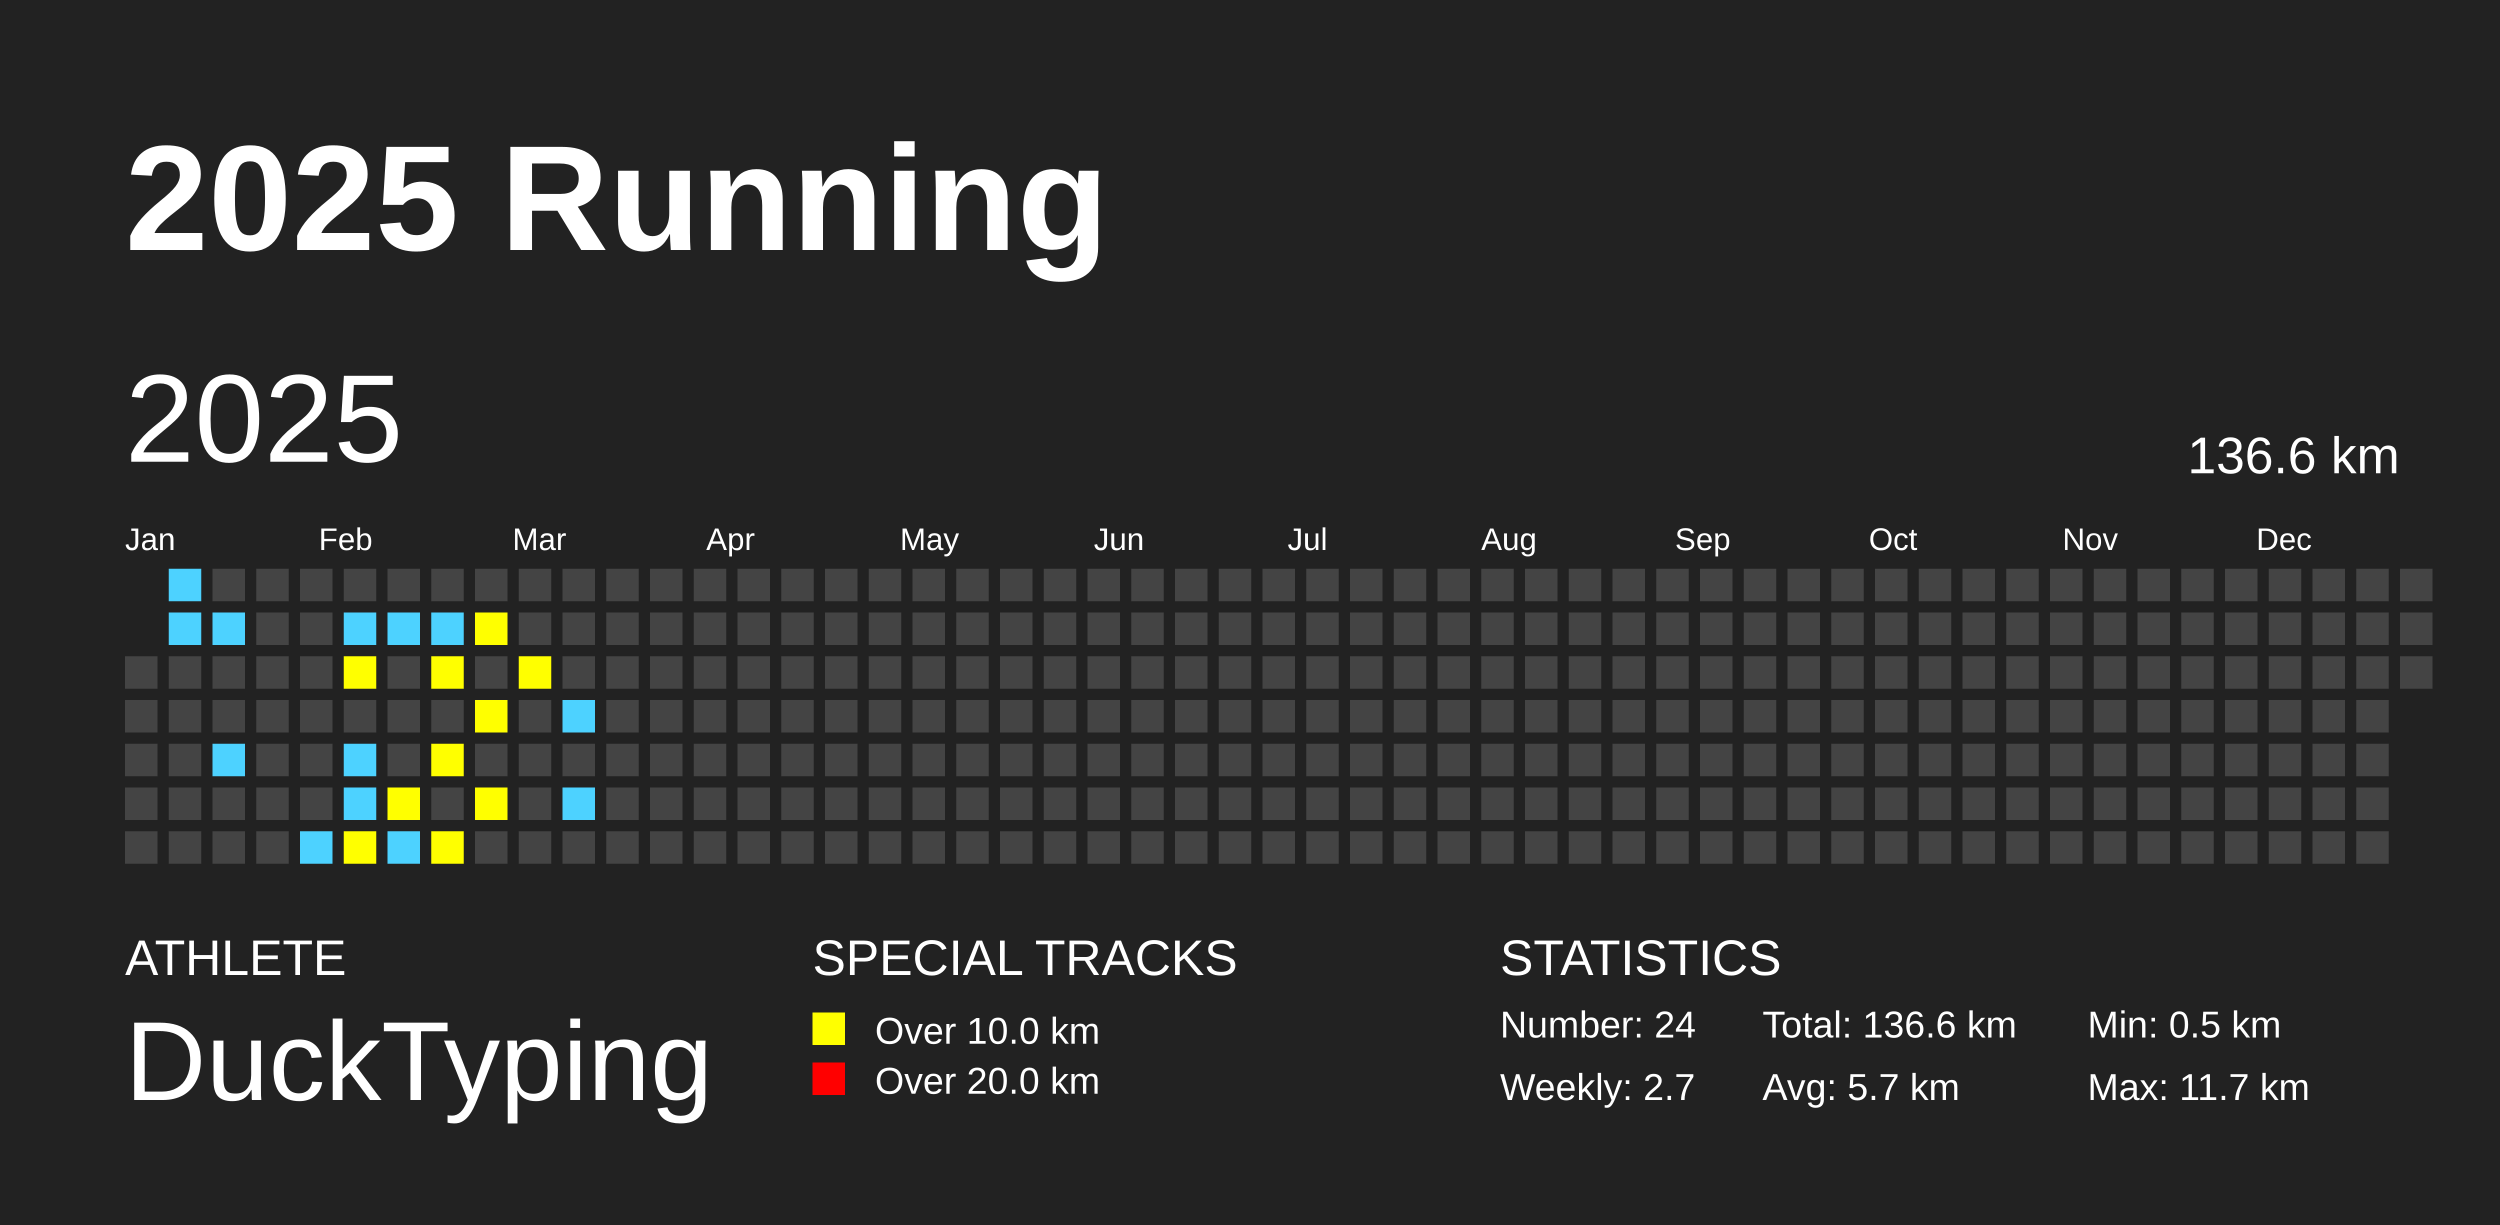
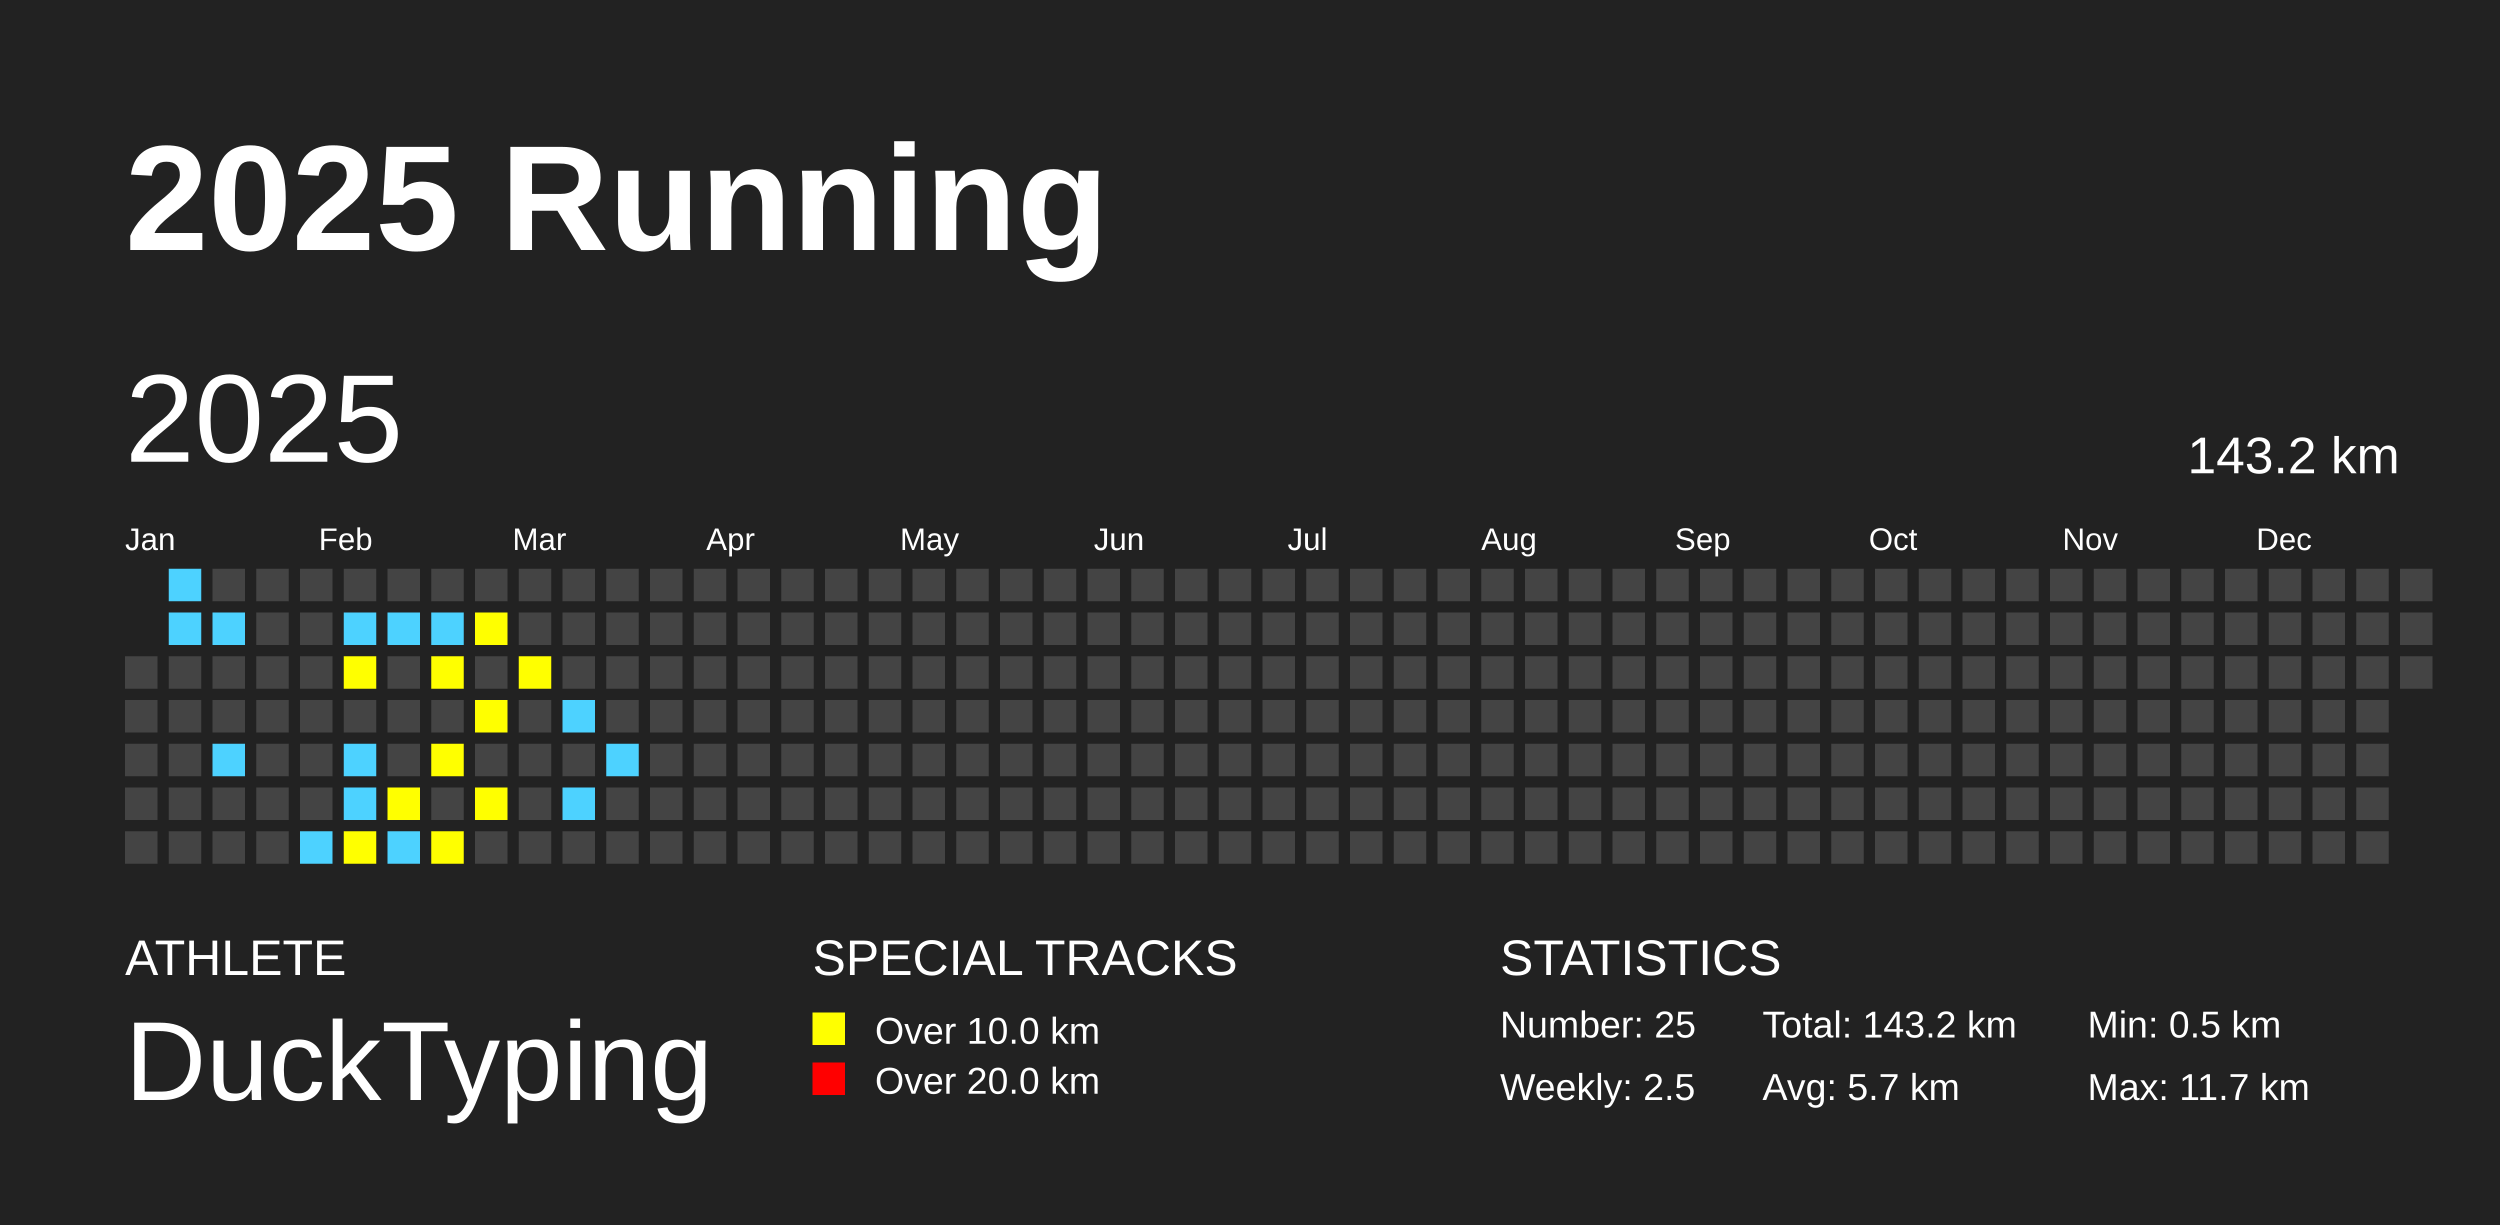
<svg xmlns="http://www.w3.org/2000/svg" baseProfile="full" height="98mm" version="1.1" viewBox="0,0,200,98" width="200mm">
  <defs />
  <rect fill="#222222" height="98" width="200" x="0" y="0" />
  <text fill="#FFFFFF" style="font-size:12px; font-family:Arial; font-weight:bold;" x="10" y="20">2025 Running</text>
  <text fill="#FFFFFF" style="font-size:4px; font-family:Arial" x="10" y="78">ATHLETE</text>
  <text fill="#FFFFFF" style="font-size:9px; font-family:Arial" x="10" y="88">DuckTyping</text>
  <text fill="#FFFFFF" style="font-size:4px; font-family:Arial" x="65" y="78">SPECIAL TRACKS</text>
  <rect fill="yellow" height="2.6" width="2.6" x="65" y="81" />
  <text fill="#FFFFFF" style="font-size:3px; font-family:Arial" x="70" y="83.5">Over 10.0 km</text>
  <rect fill="red" height="2.6" width="2.6" x="65" y="85" />
  <text fill="#FFFFFF" style="font-size:3px; font-family:Arial" x="70" y="87.5">Over 20.0 km</text>
  <text fill="#FFFFFF" style="font-size:4px; font-family:Arial" x="120" y="78">STATISTICS</text>
-   <text fill="#FFFFFF" style="font-size:3px; font-family:Arial" x="120" y="83">Number: 24</text>
-   <text fill="#FFFFFF" style="font-size:3px; font-family:Arial" x="120" y="88">Weekly: 2.7</text>
-   <text fill="#FFFFFF" style="font-size:3px; font-family:Arial" x="141" y="83">Total: 136.6 km</text>
+   <text fill="#FFFFFF" style="font-size:3px; font-family:Arial" x="120" y="83">Number: 25</text>
+   <text fill="#FFFFFF" style="font-size:3px; font-family:Arial" x="120" y="88">Weekly: 2.5</text>
+   <text fill="#FFFFFF" style="font-size:3px; font-family:Arial" x="141" y="83">Total: 143.2 km</text>
  <text fill="#FFFFFF" style="font-size:3px; font-family:Arial" x="141" y="88">Avg: 5.7 km</text>
  <text fill="#FFFFFF" style="font-size:3px; font-family:Arial" x="167" y="83">Min: 0.5 km</text>
  <text fill="#FFFFFF" style="font-size:3px; font-family:Arial" x="167" y="88">Max: 11.7 km</text>
  <text dominant-baseline="hanging" fill="#FFFFFF" style="font-size:10.0px; font-family:Arial;" x="10" y="30">2025</text>
-   <text dominant-baseline="hanging" fill="#FFFFFF" style="font-size:4.125px; font-family:Arial;" x="175" y="35">136.6 km</text>
+   <text dominant-baseline="hanging" fill="#FFFFFF" style="font-size:4.125px; font-family:Arial;" x="175" y="35">143.2 km</text>
  <text fill="#FFFFFF" style="font-size:2.5px; font-family:Arial" x="10.0" y="44">Jan</text>
  <text fill="#FFFFFF" style="font-size:2.5px; font-family:Arial" x="25.5" y="44">Feb</text>
  <text fill="#FFFFFF" style="font-size:2.5px; font-family:Arial" x="41.0" y="44">Mar</text>
  <text fill="#FFFFFF" style="font-size:2.5px; font-family:Arial" x="56.5" y="44">Apr</text>
  <text fill="#FFFFFF" style="font-size:2.5px; font-family:Arial" x="72.0" y="44">May</text>
  <text fill="#FFFFFF" style="font-size:2.5px; font-family:Arial" x="87.5" y="44">Jun</text>
  <text fill="#FFFFFF" style="font-size:2.5px; font-family:Arial" x="103.0" y="44">Jul</text>
  <text fill="#FFFFFF" style="font-size:2.5px; font-family:Arial" x="118.5" y="44">Aug</text>
  <text fill="#FFFFFF" style="font-size:2.5px; font-family:Arial" x="134.0" y="44">Sep</text>
  <text fill="#FFFFFF" style="font-size:2.5px; font-family:Arial" x="149.5" y="44">Oct</text>
  <text fill="#FFFFFF" style="font-size:2.5px; font-family:Arial" x="165.0" y="44">Nov</text>
  <text fill="#FFFFFF" style="font-size:2.5px; font-family:Arial" x="180.5" y="44">Dec</text>
  <rect fill="#444444" height="2.6" width="2.6" x="10.0" y="52.5" />
  <rect fill="#444444" height="2.6" width="2.6" x="10.0" y="56.0" />
  <rect fill="#444444" height="2.6" width="2.6" x="10.0" y="59.5" />
  <rect fill="#444444" height="2.6" width="2.6" x="10.0" y="63.0" />
  <rect fill="#444444" height="2.6" width="2.6" x="10.0" y="66.5" />
  <rect fill="#4DD2FF" height="2.6" width="2.6" x="13.5" y="45.5" />
  <rect fill="#4DD2FF" height="2.6" width="2.6" x="13.5" y="49.0" />
  <rect fill="#444444" height="2.6" width="2.6" x="13.5" y="52.5" />
  <rect fill="#444444" height="2.6" width="2.6" x="13.5" y="56.0" />
  <rect fill="#444444" height="2.6" width="2.6" x="13.5" y="59.5" />
  <rect fill="#444444" height="2.6" width="2.6" x="13.5" y="63.0" />
  <rect fill="#444444" height="2.6" width="2.6" x="13.5" y="66.5" />
  <rect fill="#444444" height="2.6" width="2.6" x="17.0" y="45.5" />
  <rect fill="#4DD2FF" height="2.6" width="2.6" x="17.0" y="49.0" />
  <rect fill="#444444" height="2.6" width="2.6" x="17.0" y="52.5" />
  <rect fill="#444444" height="2.6" width="2.6" x="17.0" y="56.0" />
  <rect fill="#4DD2FF" height="2.6" width="2.6" x="17.0" y="59.5" />
  <rect fill="#444444" height="2.6" width="2.6" x="17.0" y="63.0" />
  <rect fill="#444444" height="2.6" width="2.6" x="17.0" y="66.5" />
  <rect fill="#444444" height="2.6" width="2.6" x="20.5" y="45.5" />
  <rect fill="#444444" height="2.6" width="2.6" x="20.5" y="49.0" />
  <rect fill="#444444" height="2.6" width="2.6" x="20.5" y="52.5" />
  <rect fill="#444444" height="2.6" width="2.6" x="20.5" y="56.0" />
  <rect fill="#444444" height="2.6" width="2.6" x="20.5" y="59.5" />
  <rect fill="#444444" height="2.6" width="2.6" x="20.5" y="63.0" />
  <rect fill="#444444" height="2.6" width="2.6" x="20.5" y="66.5" />
  <rect fill="#444444" height="2.6" width="2.6" x="24.0" y="45.5" />
  <rect fill="#444444" height="2.6" width="2.6" x="24.0" y="49.0" />
  <rect fill="#444444" height="2.6" width="2.6" x="24.0" y="52.5" />
  <rect fill="#444444" height="2.6" width="2.6" x="24.0" y="56.0" />
  <rect fill="#444444" height="2.6" width="2.6" x="24.0" y="59.5" />
  <rect fill="#444444" height="2.6" width="2.6" x="24.0" y="63.0" />
  <rect fill="#4DD2FF" height="2.6" width="2.6" x="24.0" y="66.5" />
  <rect fill="#444444" height="2.6" width="2.6" x="27.5" y="45.5" />
  <rect fill="#4DD2FF" height="2.6" width="2.6" x="27.5" y="49.0" />
  <rect fill="yellow" height="2.6" width="2.6" x="27.5" y="52.5" />
  <rect fill="#444444" height="2.6" width="2.6" x="27.5" y="56.0" />
  <rect fill="#4DD2FF" height="2.6" width="2.6" x="27.5" y="59.5" />
  <rect fill="#4DD2FF" height="2.6" width="2.6" x="27.5" y="63.0" />
  <rect fill="yellow" height="2.6" width="2.6" x="27.5" y="66.5" />
  <rect fill="#444444" height="2.6" width="2.6" x="31.0" y="45.5" />
  <rect fill="#4DD2FF" height="2.6" width="2.6" x="31.0" y="49.0" />
  <rect fill="#444444" height="2.6" width="2.6" x="31.0" y="52.5" />
  <rect fill="#444444" height="2.6" width="2.6" x="31.0" y="56.0" />
  <rect fill="#444444" height="2.6" width="2.6" x="31.0" y="59.5" />
  <rect fill="yellow" height="2.6" width="2.6" x="31.0" y="63.0" />
  <rect fill="#4DD2FF" height="2.6" width="2.6" x="31.0" y="66.5" />
  <rect fill="#444444" height="2.6" width="2.6" x="34.5" y="45.5" />
  <rect fill="#4DD2FF" height="2.6" width="2.6" x="34.5" y="49.0" />
  <rect fill="yellow" height="2.6" width="2.6" x="34.5" y="52.5" />
  <rect fill="#444444" height="2.6" width="2.6" x="34.5" y="56.0" />
  <rect fill="yellow" height="2.6" width="2.6" x="34.5" y="59.5" />
  <rect fill="#444444" height="2.6" width="2.6" x="34.5" y="63.0" />
  <rect fill="yellow" height="2.6" width="2.6" x="34.5" y="66.5" />
  <rect fill="#444444" height="2.6" width="2.6" x="38.0" y="45.5" />
  <rect fill="yellow" height="2.6" width="2.6" x="38.0" y="49.0" />
  <rect fill="#444444" height="2.6" width="2.6" x="38.0" y="52.5" />
  <rect fill="yellow" height="2.6" width="2.6" x="38.0" y="56.0" />
  <rect fill="#444444" height="2.6" width="2.6" x="38.0" y="59.5" />
  <rect fill="yellow" height="2.6" width="2.6" x="38.0" y="63.0" />
  <rect fill="#444444" height="2.6" width="2.6" x="38.0" y="66.5" />
  <rect fill="#444444" height="2.6" width="2.6" x="41.5" y="45.5" />
  <rect fill="#444444" height="2.6" width="2.6" x="41.5" y="49.0" />
  <rect fill="yellow" height="2.6" width="2.6" x="41.5" y="52.5" />
  <rect fill="#444444" height="2.6" width="2.6" x="41.5" y="56.0" />
  <rect fill="#444444" height="2.6" width="2.6" x="41.5" y="59.5" />
  <rect fill="#444444" height="2.6" width="2.6" x="41.5" y="63.0" />
  <rect fill="#444444" height="2.6" width="2.6" x="41.5" y="66.5" />
  <rect fill="#444444" height="2.6" width="2.6" x="45.0" y="45.5" />
  <rect fill="#444444" height="2.6" width="2.6" x="45.0" y="49.0" />
  <rect fill="#444444" height="2.6" width="2.6" x="45.0" y="52.5" />
  <rect fill="#4DD2FF" height="2.6" width="2.6" x="45.0" y="56.0" />
  <rect fill="#444444" height="2.6" width="2.6" x="45.0" y="59.5" />
  <rect fill="#4DD2FF" height="2.6" width="2.6" x="45.0" y="63.0" />
  <rect fill="#444444" height="2.6" width="2.6" x="45.0" y="66.5" />
  <rect fill="#444444" height="2.6" width="2.6" x="48.5" y="45.5" />
  <rect fill="#444444" height="2.6" width="2.6" x="48.5" y="49.0" />
  <rect fill="#444444" height="2.6" width="2.6" x="48.5" y="52.5" />
  <rect fill="#444444" height="2.6" width="2.6" x="48.5" y="56.0" />
-   <rect fill="#444444" height="2.6" width="2.6" x="48.5" y="59.5" />
+   <rect fill="#4DD2FF" height="2.6" width="2.6" x="48.5" y="59.5" />
  <rect fill="#444444" height="2.6" width="2.6" x="48.5" y="63.0" />
  <rect fill="#444444" height="2.6" width="2.6" x="48.5" y="66.5" />
  <rect fill="#444444" height="2.6" width="2.6" x="52.0" y="45.5" />
  <rect fill="#444444" height="2.6" width="2.6" x="52.0" y="49.0" />
  <rect fill="#444444" height="2.6" width="2.6" x="52.0" y="52.5" />
  <rect fill="#444444" height="2.6" width="2.6" x="52.0" y="56.0" />
  <rect fill="#444444" height="2.6" width="2.6" x="52.0" y="59.5" />
  <rect fill="#444444" height="2.6" width="2.6" x="52.0" y="63.0" />
  <rect fill="#444444" height="2.6" width="2.6" x="52.0" y="66.5" />
  <rect fill="#444444" height="2.6" width="2.6" x="55.5" y="45.5" />
  <rect fill="#444444" height="2.6" width="2.6" x="55.5" y="49.0" />
  <rect fill="#444444" height="2.6" width="2.6" x="55.5" y="52.5" />
  <rect fill="#444444" height="2.6" width="2.6" x="55.5" y="56.0" />
  <rect fill="#444444" height="2.6" width="2.6" x="55.5" y="59.5" />
  <rect fill="#444444" height="2.6" width="2.6" x="55.5" y="63.0" />
  <rect fill="#444444" height="2.6" width="2.6" x="55.5" y="66.5" />
  <rect fill="#444444" height="2.6" width="2.6" x="59.0" y="45.5" />
  <rect fill="#444444" height="2.6" width="2.6" x="59.0" y="49.0" />
  <rect fill="#444444" height="2.6" width="2.6" x="59.0" y="52.5" />
  <rect fill="#444444" height="2.6" width="2.6" x="59.0" y="56.0" />
  <rect fill="#444444" height="2.6" width="2.6" x="59.0" y="59.5" />
  <rect fill="#444444" height="2.6" width="2.6" x="59.0" y="63.0" />
  <rect fill="#444444" height="2.6" width="2.6" x="59.0" y="66.5" />
  <rect fill="#444444" height="2.6" width="2.6" x="62.5" y="45.5" />
  <rect fill="#444444" height="2.6" width="2.6" x="62.5" y="49.0" />
  <rect fill="#444444" height="2.6" width="2.6" x="62.5" y="52.5" />
  <rect fill="#444444" height="2.6" width="2.6" x="62.5" y="56.0" />
  <rect fill="#444444" height="2.6" width="2.6" x="62.5" y="59.5" />
  <rect fill="#444444" height="2.6" width="2.6" x="62.5" y="63.0" />
  <rect fill="#444444" height="2.6" width="2.6" x="62.5" y="66.5" />
  <rect fill="#444444" height="2.6" width="2.6" x="66.0" y="45.5" />
  <rect fill="#444444" height="2.6" width="2.6" x="66.0" y="49.0" />
  <rect fill="#444444" height="2.6" width="2.6" x="66.0" y="52.5" />
  <rect fill="#444444" height="2.6" width="2.6" x="66.0" y="56.0" />
  <rect fill="#444444" height="2.6" width="2.6" x="66.0" y="59.5" />
  <rect fill="#444444" height="2.6" width="2.6" x="66.0" y="63.0" />
  <rect fill="#444444" height="2.6" width="2.6" x="66.0" y="66.5" />
  <rect fill="#444444" height="2.6" width="2.6" x="69.5" y="45.5" />
  <rect fill="#444444" height="2.6" width="2.6" x="69.5" y="49.0" />
  <rect fill="#444444" height="2.6" width="2.6" x="69.5" y="52.5" />
  <rect fill="#444444" height="2.6" width="2.6" x="69.5" y="56.0" />
  <rect fill="#444444" height="2.6" width="2.6" x="69.5" y="59.5" />
  <rect fill="#444444" height="2.6" width="2.6" x="69.5" y="63.0" />
  <rect fill="#444444" height="2.6" width="2.6" x="69.5" y="66.5" />
  <rect fill="#444444" height="2.6" width="2.6" x="73.0" y="45.5" />
  <rect fill="#444444" height="2.6" width="2.6" x="73.0" y="49.0" />
  <rect fill="#444444" height="2.6" width="2.6" x="73.0" y="52.5" />
  <rect fill="#444444" height="2.6" width="2.6" x="73.0" y="56.0" />
  <rect fill="#444444" height="2.6" width="2.6" x="73.0" y="59.5" />
  <rect fill="#444444" height="2.6" width="2.6" x="73.0" y="63.0" />
  <rect fill="#444444" height="2.6" width="2.6" x="73.0" y="66.5" />
  <rect fill="#444444" height="2.6" width="2.6" x="76.5" y="45.5" />
  <rect fill="#444444" height="2.6" width="2.6" x="76.5" y="49.0" />
  <rect fill="#444444" height="2.6" width="2.6" x="76.5" y="52.5" />
  <rect fill="#444444" height="2.6" width="2.6" x="76.5" y="56.0" />
  <rect fill="#444444" height="2.6" width="2.6" x="76.5" y="59.5" />
  <rect fill="#444444" height="2.6" width="2.6" x="76.5" y="63.0" />
  <rect fill="#444444" height="2.6" width="2.6" x="76.5" y="66.5" />
  <rect fill="#444444" height="2.6" width="2.6" x="80.0" y="45.5" />
  <rect fill="#444444" height="2.6" width="2.6" x="80.0" y="49.0" />
  <rect fill="#444444" height="2.6" width="2.6" x="80.0" y="52.5" />
  <rect fill="#444444" height="2.6" width="2.6" x="80.0" y="56.0" />
  <rect fill="#444444" height="2.6" width="2.6" x="80.0" y="59.5" />
  <rect fill="#444444" height="2.6" width="2.6" x="80.0" y="63.0" />
  <rect fill="#444444" height="2.6" width="2.6" x="80.0" y="66.5" />
  <rect fill="#444444" height="2.6" width="2.6" x="83.5" y="45.5" />
  <rect fill="#444444" height="2.6" width="2.6" x="83.5" y="49.0" />
  <rect fill="#444444" height="2.6" width="2.6" x="83.5" y="52.5" />
  <rect fill="#444444" height="2.6" width="2.6" x="83.5" y="56.0" />
  <rect fill="#444444" height="2.6" width="2.6" x="83.5" y="59.5" />
  <rect fill="#444444" height="2.6" width="2.6" x="83.5" y="63.0" />
  <rect fill="#444444" height="2.6" width="2.6" x="83.5" y="66.5" />
  <rect fill="#444444" height="2.6" width="2.6" x="87.0" y="45.5" />
  <rect fill="#444444" height="2.6" width="2.6" x="87.0" y="49.0" />
  <rect fill="#444444" height="2.6" width="2.6" x="87.0" y="52.5" />
  <rect fill="#444444" height="2.6" width="2.6" x="87.0" y="56.0" />
  <rect fill="#444444" height="2.6" width="2.6" x="87.0" y="59.5" />
  <rect fill="#444444" height="2.6" width="2.6" x="87.0" y="63.0" />
  <rect fill="#444444" height="2.6" width="2.6" x="87.0" y="66.5" />
  <rect fill="#444444" height="2.6" width="2.6" x="90.5" y="45.5" />
  <rect fill="#444444" height="2.6" width="2.6" x="90.5" y="49.0" />
  <rect fill="#444444" height="2.6" width="2.6" x="90.5" y="52.5" />
  <rect fill="#444444" height="2.6" width="2.6" x="90.5" y="56.0" />
  <rect fill="#444444" height="2.6" width="2.6" x="90.5" y="59.5" />
  <rect fill="#444444" height="2.6" width="2.6" x="90.5" y="63.0" />
  <rect fill="#444444" height="2.6" width="2.6" x="90.5" y="66.5" />
  <rect fill="#444444" height="2.6" width="2.6" x="94.0" y="45.5" />
  <rect fill="#444444" height="2.6" width="2.6" x="94.0" y="49.0" />
  <rect fill="#444444" height="2.6" width="2.6" x="94.0" y="52.5" />
  <rect fill="#444444" height="2.6" width="2.6" x="94.0" y="56.0" />
  <rect fill="#444444" height="2.6" width="2.6" x="94.0" y="59.5" />
  <rect fill="#444444" height="2.6" width="2.6" x="94.0" y="63.0" />
  <rect fill="#444444" height="2.6" width="2.6" x="94.0" y="66.5" />
  <rect fill="#444444" height="2.6" width="2.6" x="97.5" y="45.5" />
  <rect fill="#444444" height="2.6" width="2.6" x="97.5" y="49.0" />
  <rect fill="#444444" height="2.6" width="2.6" x="97.5" y="52.5" />
  <rect fill="#444444" height="2.6" width="2.6" x="97.5" y="56.0" />
  <rect fill="#444444" height="2.6" width="2.6" x="97.5" y="59.5" />
  <rect fill="#444444" height="2.6" width="2.6" x="97.5" y="63.0" />
  <rect fill="#444444" height="2.6" width="2.6" x="97.5" y="66.5" />
  <rect fill="#444444" height="2.6" width="2.6" x="101.0" y="45.5" />
  <rect fill="#444444" height="2.6" width="2.6" x="101.0" y="49.0" />
  <rect fill="#444444" height="2.6" width="2.6" x="101.0" y="52.5" />
  <rect fill="#444444" height="2.6" width="2.6" x="101.0" y="56.0" />
  <rect fill="#444444" height="2.6" width="2.6" x="101.0" y="59.5" />
  <rect fill="#444444" height="2.6" width="2.6" x="101.0" y="63.0" />
  <rect fill="#444444" height="2.6" width="2.6" x="101.0" y="66.5" />
  <rect fill="#444444" height="2.6" width="2.6" x="104.5" y="45.5" />
  <rect fill="#444444" height="2.6" width="2.6" x="104.5" y="49.0" />
  <rect fill="#444444" height="2.6" width="2.6" x="104.5" y="52.5" />
  <rect fill="#444444" height="2.6" width="2.6" x="104.5" y="56.0" />
  <rect fill="#444444" height="2.6" width="2.6" x="104.5" y="59.5" />
  <rect fill="#444444" height="2.6" width="2.6" x="104.5" y="63.0" />
  <rect fill="#444444" height="2.6" width="2.6" x="104.5" y="66.5" />
  <rect fill="#444444" height="2.6" width="2.6" x="108.0" y="45.5" />
  <rect fill="#444444" height="2.6" width="2.6" x="108.0" y="49.0" />
  <rect fill="#444444" height="2.6" width="2.6" x="108.0" y="52.5" />
  <rect fill="#444444" height="2.6" width="2.6" x="108.0" y="56.0" />
  <rect fill="#444444" height="2.6" width="2.6" x="108.0" y="59.5" />
  <rect fill="#444444" height="2.6" width="2.6" x="108.0" y="63.0" />
  <rect fill="#444444" height="2.6" width="2.6" x="108.0" y="66.5" />
  <rect fill="#444444" height="2.6" width="2.6" x="111.5" y="45.5" />
  <rect fill="#444444" height="2.6" width="2.6" x="111.5" y="49.0" />
  <rect fill="#444444" height="2.6" width="2.6" x="111.5" y="52.5" />
  <rect fill="#444444" height="2.6" width="2.6" x="111.5" y="56.0" />
  <rect fill="#444444" height="2.6" width="2.6" x="111.5" y="59.5" />
  <rect fill="#444444" height="2.6" width="2.6" x="111.5" y="63.0" />
  <rect fill="#444444" height="2.6" width="2.6" x="111.5" y="66.5" />
  <rect fill="#444444" height="2.6" width="2.6" x="115.0" y="45.5" />
  <rect fill="#444444" height="2.6" width="2.6" x="115.0" y="49.0" />
  <rect fill="#444444" height="2.6" width="2.6" x="115.0" y="52.5" />
  <rect fill="#444444" height="2.6" width="2.6" x="115.0" y="56.0" />
  <rect fill="#444444" height="2.6" width="2.6" x="115.0" y="59.5" />
  <rect fill="#444444" height="2.6" width="2.6" x="115.0" y="63.0" />
  <rect fill="#444444" height="2.6" width="2.6" x="115.0" y="66.5" />
  <rect fill="#444444" height="2.6" width="2.6" x="118.5" y="45.5" />
  <rect fill="#444444" height="2.6" width="2.6" x="118.5" y="49.0" />
  <rect fill="#444444" height="2.6" width="2.6" x="118.5" y="52.5" />
  <rect fill="#444444" height="2.6" width="2.6" x="118.5" y="56.0" />
  <rect fill="#444444" height="2.6" width="2.6" x="118.5" y="59.5" />
  <rect fill="#444444" height="2.6" width="2.6" x="118.5" y="63.0" />
  <rect fill="#444444" height="2.6" width="2.6" x="118.5" y="66.5" />
  <rect fill="#444444" height="2.6" width="2.6" x="122.0" y="45.5" />
  <rect fill="#444444" height="2.6" width="2.6" x="122.0" y="49.0" />
  <rect fill="#444444" height="2.6" width="2.6" x="122.0" y="52.5" />
  <rect fill="#444444" height="2.6" width="2.6" x="122.0" y="56.0" />
  <rect fill="#444444" height="2.6" width="2.6" x="122.0" y="59.5" />
  <rect fill="#444444" height="2.6" width="2.6" x="122.0" y="63.0" />
  <rect fill="#444444" height="2.6" width="2.6" x="122.0" y="66.5" />
  <rect fill="#444444" height="2.6" width="2.6" x="125.5" y="45.5" />
  <rect fill="#444444" height="2.6" width="2.6" x="125.5" y="49.0" />
  <rect fill="#444444" height="2.6" width="2.6" x="125.5" y="52.5" />
  <rect fill="#444444" height="2.6" width="2.6" x="125.5" y="56.0" />
  <rect fill="#444444" height="2.6" width="2.6" x="125.5" y="59.5" />
  <rect fill="#444444" height="2.6" width="2.6" x="125.5" y="63.0" />
  <rect fill="#444444" height="2.6" width="2.6" x="125.5" y="66.5" />
  <rect fill="#444444" height="2.6" width="2.6" x="129.0" y="45.5" />
  <rect fill="#444444" height="2.6" width="2.6" x="129.0" y="49.0" />
  <rect fill="#444444" height="2.6" width="2.6" x="129.0" y="52.5" />
  <rect fill="#444444" height="2.6" width="2.6" x="129.0" y="56.0" />
  <rect fill="#444444" height="2.6" width="2.6" x="129.0" y="59.5" />
  <rect fill="#444444" height="2.6" width="2.6" x="129.0" y="63.0" />
  <rect fill="#444444" height="2.6" width="2.6" x="129.0" y="66.5" />
  <rect fill="#444444" height="2.6" width="2.6" x="132.5" y="45.5" />
  <rect fill="#444444" height="2.6" width="2.6" x="132.5" y="49.0" />
  <rect fill="#444444" height="2.6" width="2.6" x="132.5" y="52.5" />
  <rect fill="#444444" height="2.6" width="2.6" x="132.5" y="56.0" />
  <rect fill="#444444" height="2.6" width="2.6" x="132.5" y="59.5" />
  <rect fill="#444444" height="2.6" width="2.6" x="132.5" y="63.0" />
  <rect fill="#444444" height="2.6" width="2.6" x="132.5" y="66.5" />
  <rect fill="#444444" height="2.6" width="2.6" x="136.0" y="45.5" />
  <rect fill="#444444" height="2.6" width="2.6" x="136.0" y="49.0" />
  <rect fill="#444444" height="2.6" width="2.6" x="136.0" y="52.5" />
  <rect fill="#444444" height="2.6" width="2.6" x="136.0" y="56.0" />
  <rect fill="#444444" height="2.6" width="2.6" x="136.0" y="59.5" />
  <rect fill="#444444" height="2.6" width="2.6" x="136.0" y="63.0" />
  <rect fill="#444444" height="2.6" width="2.6" x="136.0" y="66.5" />
  <rect fill="#444444" height="2.6" width="2.6" x="139.5" y="45.5" />
  <rect fill="#444444" height="2.6" width="2.6" x="139.5" y="49.0" />
  <rect fill="#444444" height="2.6" width="2.6" x="139.5" y="52.5" />
  <rect fill="#444444" height="2.6" width="2.6" x="139.5" y="56.0" />
  <rect fill="#444444" height="2.6" width="2.6" x="139.5" y="59.5" />
  <rect fill="#444444" height="2.6" width="2.6" x="139.5" y="63.0" />
  <rect fill="#444444" height="2.6" width="2.6" x="139.5" y="66.5" />
  <rect fill="#444444" height="2.6" width="2.6" x="143.0" y="45.5" />
  <rect fill="#444444" height="2.6" width="2.6" x="143.0" y="49.0" />
  <rect fill="#444444" height="2.6" width="2.6" x="143.0" y="52.5" />
  <rect fill="#444444" height="2.6" width="2.6" x="143.0" y="56.0" />
  <rect fill="#444444" height="2.6" width="2.6" x="143.0" y="59.5" />
  <rect fill="#444444" height="2.6" width="2.6" x="143.0" y="63.0" />
  <rect fill="#444444" height="2.6" width="2.6" x="143.0" y="66.5" />
  <rect fill="#444444" height="2.6" width="2.6" x="146.5" y="45.5" />
  <rect fill="#444444" height="2.6" width="2.6" x="146.5" y="49.0" />
  <rect fill="#444444" height="2.6" width="2.6" x="146.5" y="52.5" />
  <rect fill="#444444" height="2.6" width="2.6" x="146.5" y="56.0" />
  <rect fill="#444444" height="2.6" width="2.6" x="146.5" y="59.5" />
  <rect fill="#444444" height="2.6" width="2.6" x="146.5" y="63.0" />
  <rect fill="#444444" height="2.6" width="2.6" x="146.5" y="66.5" />
  <rect fill="#444444" height="2.6" width="2.6" x="150.0" y="45.5" />
  <rect fill="#444444" height="2.6" width="2.6" x="150.0" y="49.0" />
  <rect fill="#444444" height="2.6" width="2.6" x="150.0" y="52.5" />
  <rect fill="#444444" height="2.6" width="2.6" x="150.0" y="56.0" />
  <rect fill="#444444" height="2.6" width="2.6" x="150.0" y="59.5" />
  <rect fill="#444444" height="2.6" width="2.6" x="150.0" y="63.0" />
  <rect fill="#444444" height="2.6" width="2.6" x="150.0" y="66.5" />
  <rect fill="#444444" height="2.6" width="2.6" x="153.5" y="45.5" />
  <rect fill="#444444" height="2.6" width="2.6" x="153.5" y="49.0" />
  <rect fill="#444444" height="2.6" width="2.6" x="153.5" y="52.5" />
  <rect fill="#444444" height="2.6" width="2.6" x="153.5" y="56.0" />
  <rect fill="#444444" height="2.6" width="2.6" x="153.5" y="59.5" />
  <rect fill="#444444" height="2.6" width="2.6" x="153.5" y="63.0" />
  <rect fill="#444444" height="2.6" width="2.6" x="153.5" y="66.5" />
  <rect fill="#444444" height="2.6" width="2.6" x="157.0" y="45.5" />
  <rect fill="#444444" height="2.6" width="2.6" x="157.0" y="49.0" />
  <rect fill="#444444" height="2.6" width="2.6" x="157.0" y="52.5" />
  <rect fill="#444444" height="2.6" width="2.6" x="157.0" y="56.0" />
  <rect fill="#444444" height="2.6" width="2.6" x="157.0" y="59.5" />
  <rect fill="#444444" height="2.6" width="2.6" x="157.0" y="63.0" />
  <rect fill="#444444" height="2.6" width="2.6" x="157.0" y="66.5" />
  <rect fill="#444444" height="2.6" width="2.6" x="160.5" y="45.5" />
  <rect fill="#444444" height="2.6" width="2.6" x="160.5" y="49.0" />
  <rect fill="#444444" height="2.6" width="2.6" x="160.5" y="52.5" />
  <rect fill="#444444" height="2.6" width="2.6" x="160.5" y="56.0" />
  <rect fill="#444444" height="2.6" width="2.6" x="160.5" y="59.5" />
  <rect fill="#444444" height="2.6" width="2.6" x="160.5" y="63.0" />
  <rect fill="#444444" height="2.6" width="2.6" x="160.5" y="66.5" />
  <rect fill="#444444" height="2.6" width="2.6" x="164.0" y="45.5" />
  <rect fill="#444444" height="2.6" width="2.6" x="164.0" y="49.0" />
  <rect fill="#444444" height="2.6" width="2.6" x="164.0" y="52.5" />
  <rect fill="#444444" height="2.6" width="2.6" x="164.0" y="56.0" />
  <rect fill="#444444" height="2.6" width="2.6" x="164.0" y="59.5" />
  <rect fill="#444444" height="2.6" width="2.6" x="164.0" y="63.0" />
  <rect fill="#444444" height="2.6" width="2.6" x="164.0" y="66.5" />
  <rect fill="#444444" height="2.6" width="2.6" x="167.5" y="45.5" />
  <rect fill="#444444" height="2.6" width="2.6" x="167.5" y="49.0" />
  <rect fill="#444444" height="2.6" width="2.6" x="167.5" y="52.5" />
  <rect fill="#444444" height="2.6" width="2.6" x="167.5" y="56.0" />
  <rect fill="#444444" height="2.6" width="2.6" x="167.5" y="59.5" />
  <rect fill="#444444" height="2.6" width="2.6" x="167.5" y="63.0" />
  <rect fill="#444444" height="2.6" width="2.6" x="167.5" y="66.5" />
  <rect fill="#444444" height="2.6" width="2.6" x="171.0" y="45.5" />
  <rect fill="#444444" height="2.6" width="2.6" x="171.0" y="49.0" />
  <rect fill="#444444" height="2.6" width="2.6" x="171.0" y="52.5" />
  <rect fill="#444444" height="2.6" width="2.6" x="171.0" y="56.0" />
  <rect fill="#444444" height="2.6" width="2.6" x="171.0" y="59.5" />
  <rect fill="#444444" height="2.6" width="2.6" x="171.0" y="63.0" />
  <rect fill="#444444" height="2.6" width="2.6" x="171.0" y="66.5" />
  <rect fill="#444444" height="2.6" width="2.6" x="174.5" y="45.5" />
  <rect fill="#444444" height="2.6" width="2.6" x="174.5" y="49.0" />
  <rect fill="#444444" height="2.6" width="2.6" x="174.5" y="52.5" />
  <rect fill="#444444" height="2.6" width="2.6" x="174.5" y="56.0" />
  <rect fill="#444444" height="2.6" width="2.6" x="174.5" y="59.5" />
  <rect fill="#444444" height="2.6" width="2.6" x="174.5" y="63.0" />
  <rect fill="#444444" height="2.6" width="2.6" x="174.5" y="66.5" />
  <rect fill="#444444" height="2.6" width="2.6" x="178.0" y="45.5" />
  <rect fill="#444444" height="2.6" width="2.6" x="178.0" y="49.0" />
  <rect fill="#444444" height="2.6" width="2.6" x="178.0" y="52.5" />
  <rect fill="#444444" height="2.6" width="2.6" x="178.0" y="56.0" />
  <rect fill="#444444" height="2.6" width="2.6" x="178.0" y="59.5" />
  <rect fill="#444444" height="2.6" width="2.6" x="178.0" y="63.0" />
  <rect fill="#444444" height="2.6" width="2.6" x="178.0" y="66.5" />
  <rect fill="#444444" height="2.6" width="2.6" x="181.5" y="45.5" />
  <rect fill="#444444" height="2.6" width="2.6" x="181.5" y="49.0" />
  <rect fill="#444444" height="2.6" width="2.6" x="181.5" y="52.5" />
  <rect fill="#444444" height="2.6" width="2.6" x="181.5" y="56.0" />
  <rect fill="#444444" height="2.6" width="2.6" x="181.5" y="59.5" />
  <rect fill="#444444" height="2.6" width="2.6" x="181.5" y="63.0" />
  <rect fill="#444444" height="2.6" width="2.6" x="181.5" y="66.5" />
  <rect fill="#444444" height="2.6" width="2.6" x="185.0" y="45.5" />
  <rect fill="#444444" height="2.6" width="2.6" x="185.0" y="49.0" />
  <rect fill="#444444" height="2.6" width="2.6" x="185.0" y="52.5" />
  <rect fill="#444444" height="2.6" width="2.6" x="185.0" y="56.0" />
  <rect fill="#444444" height="2.6" width="2.6" x="185.0" y="59.5" />
  <rect fill="#444444" height="2.6" width="2.6" x="185.0" y="63.0" />
  <rect fill="#444444" height="2.6" width="2.6" x="185.0" y="66.5" />
  <rect fill="#444444" height="2.6" width="2.6" x="188.5" y="45.5" />
  <rect fill="#444444" height="2.6" width="2.6" x="188.5" y="49.0" />
  <rect fill="#444444" height="2.6" width="2.6" x="188.5" y="52.5" />
  <rect fill="#444444" height="2.6" width="2.6" x="188.5" y="56.0" />
  <rect fill="#444444" height="2.6" width="2.6" x="188.5" y="59.5" />
  <rect fill="#444444" height="2.6" width="2.6" x="188.5" y="63.0" />
  <rect fill="#444444" height="2.6" width="2.6" x="188.5" y="66.5" />
  <rect fill="#444444" height="2.6" width="2.6" x="192.0" y="45.5" />
  <rect fill="#444444" height="2.6" width="2.6" x="192.0" y="49.0" />
  <rect fill="#444444" height="2.6" width="2.6" x="192.0" y="52.5" />
</svg>
